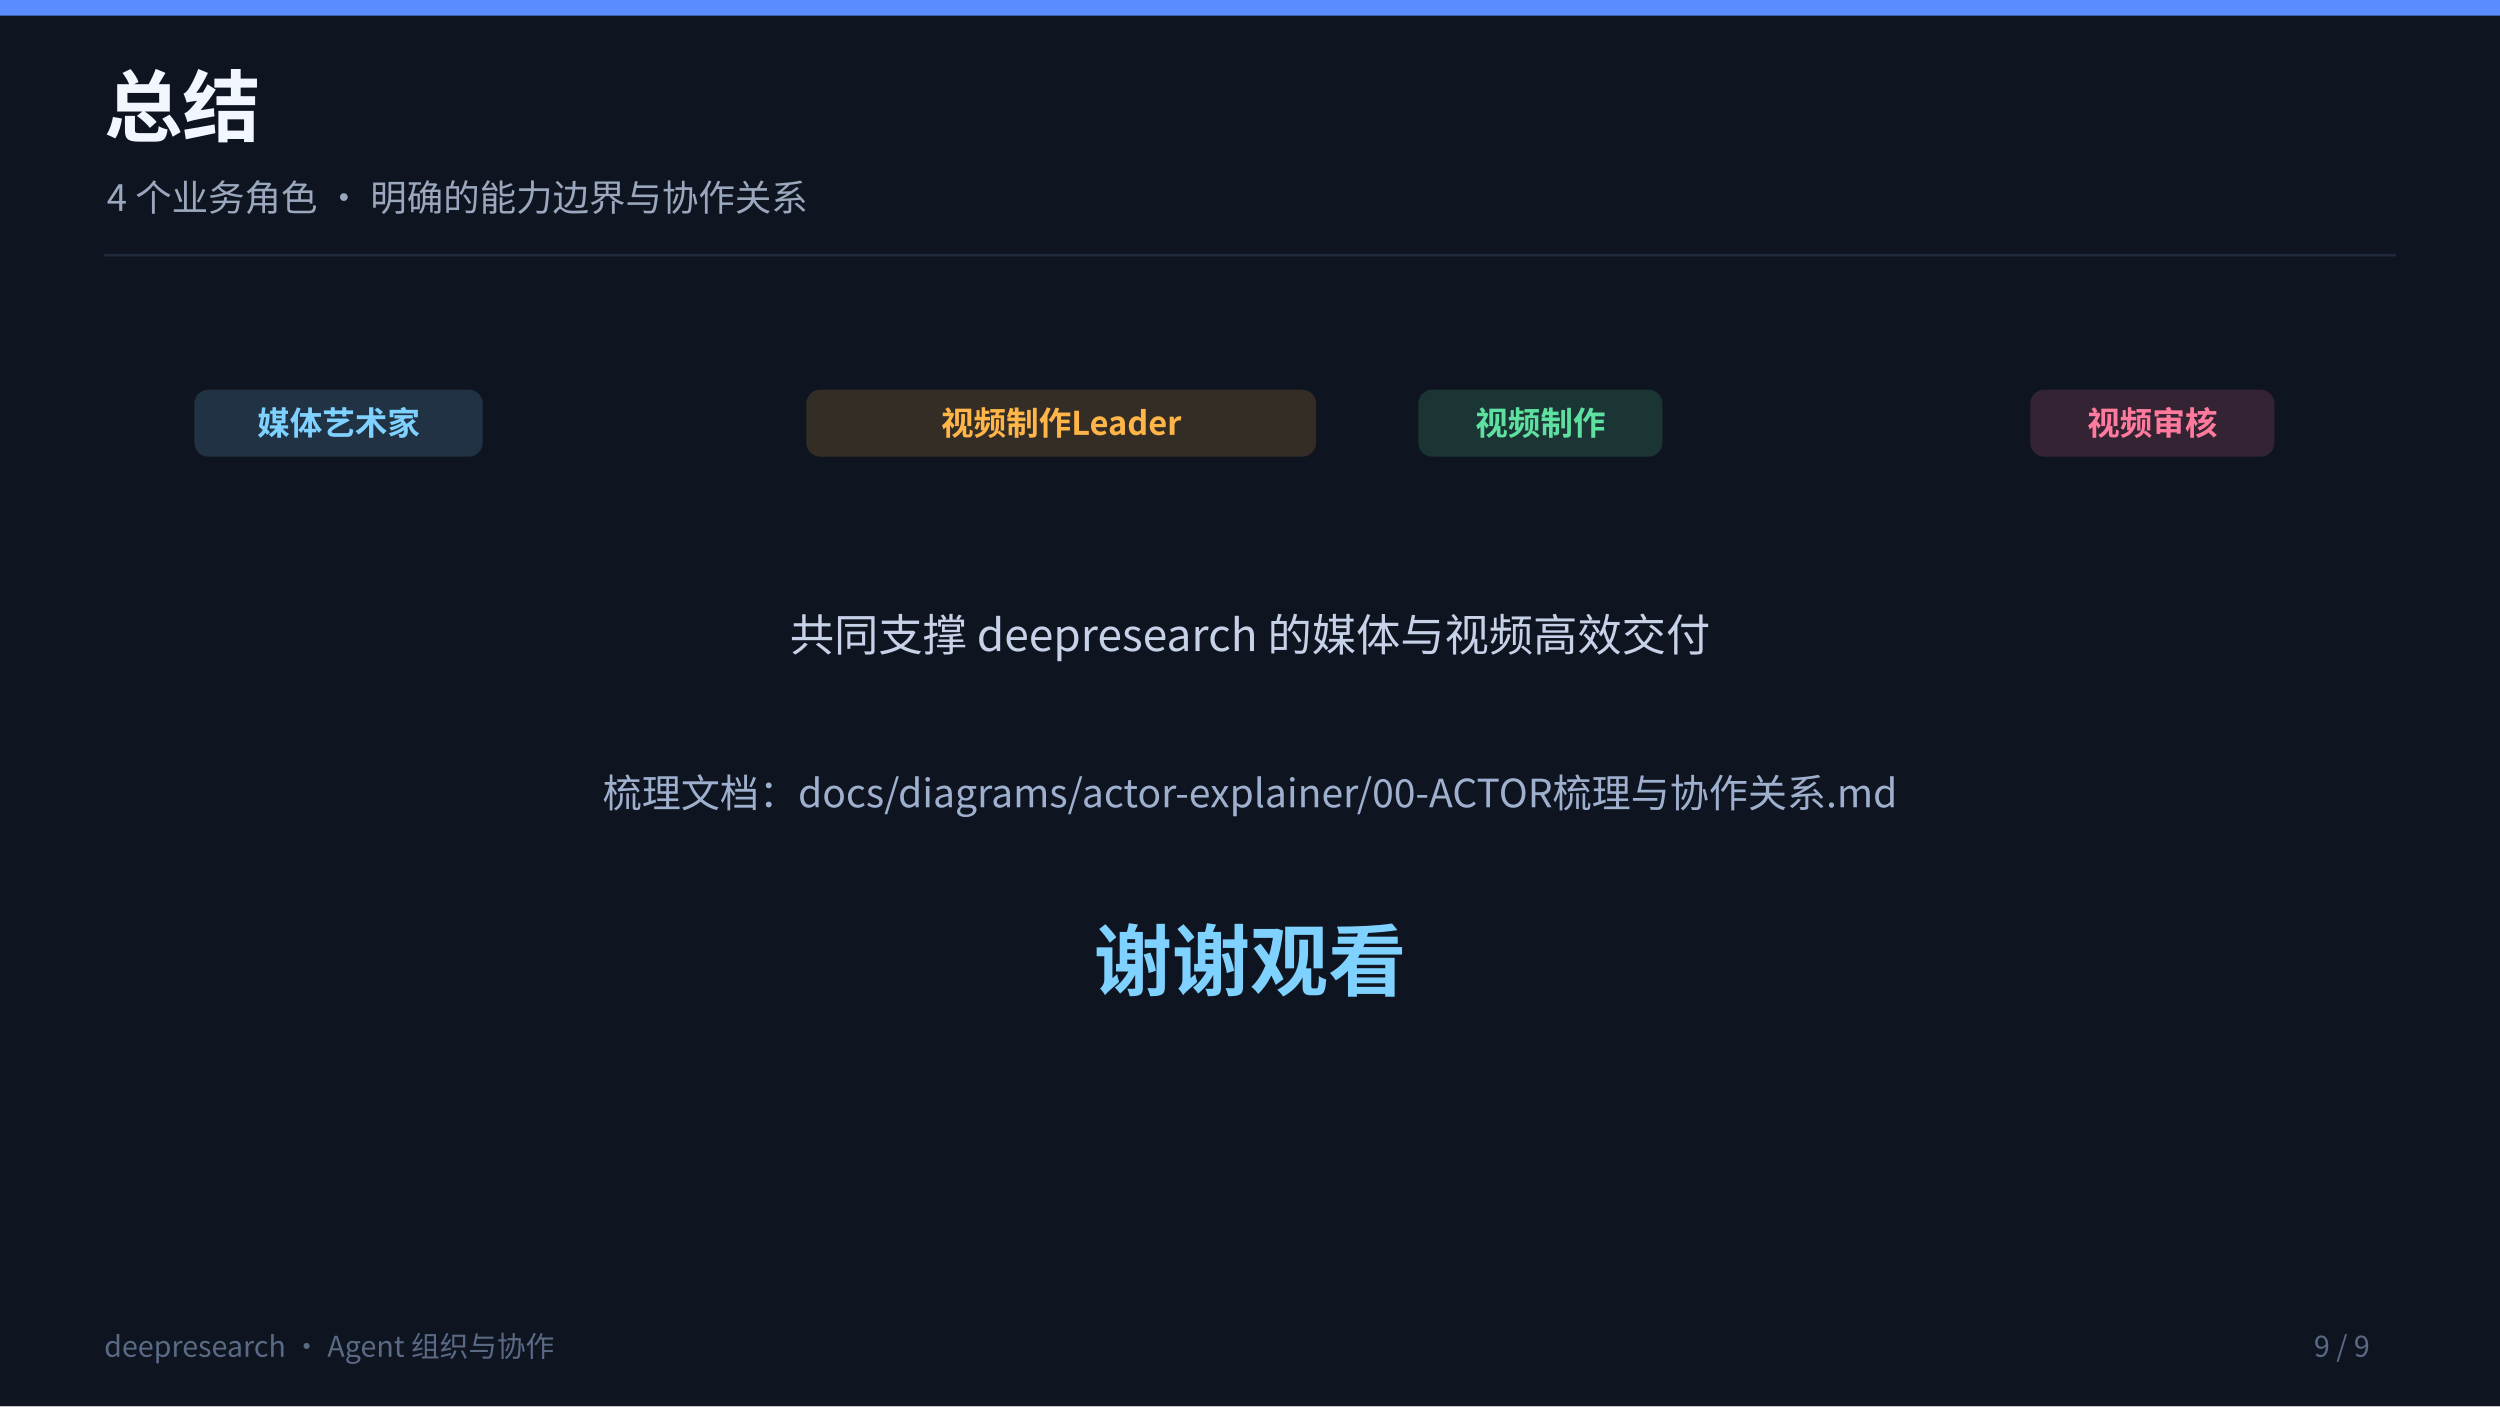
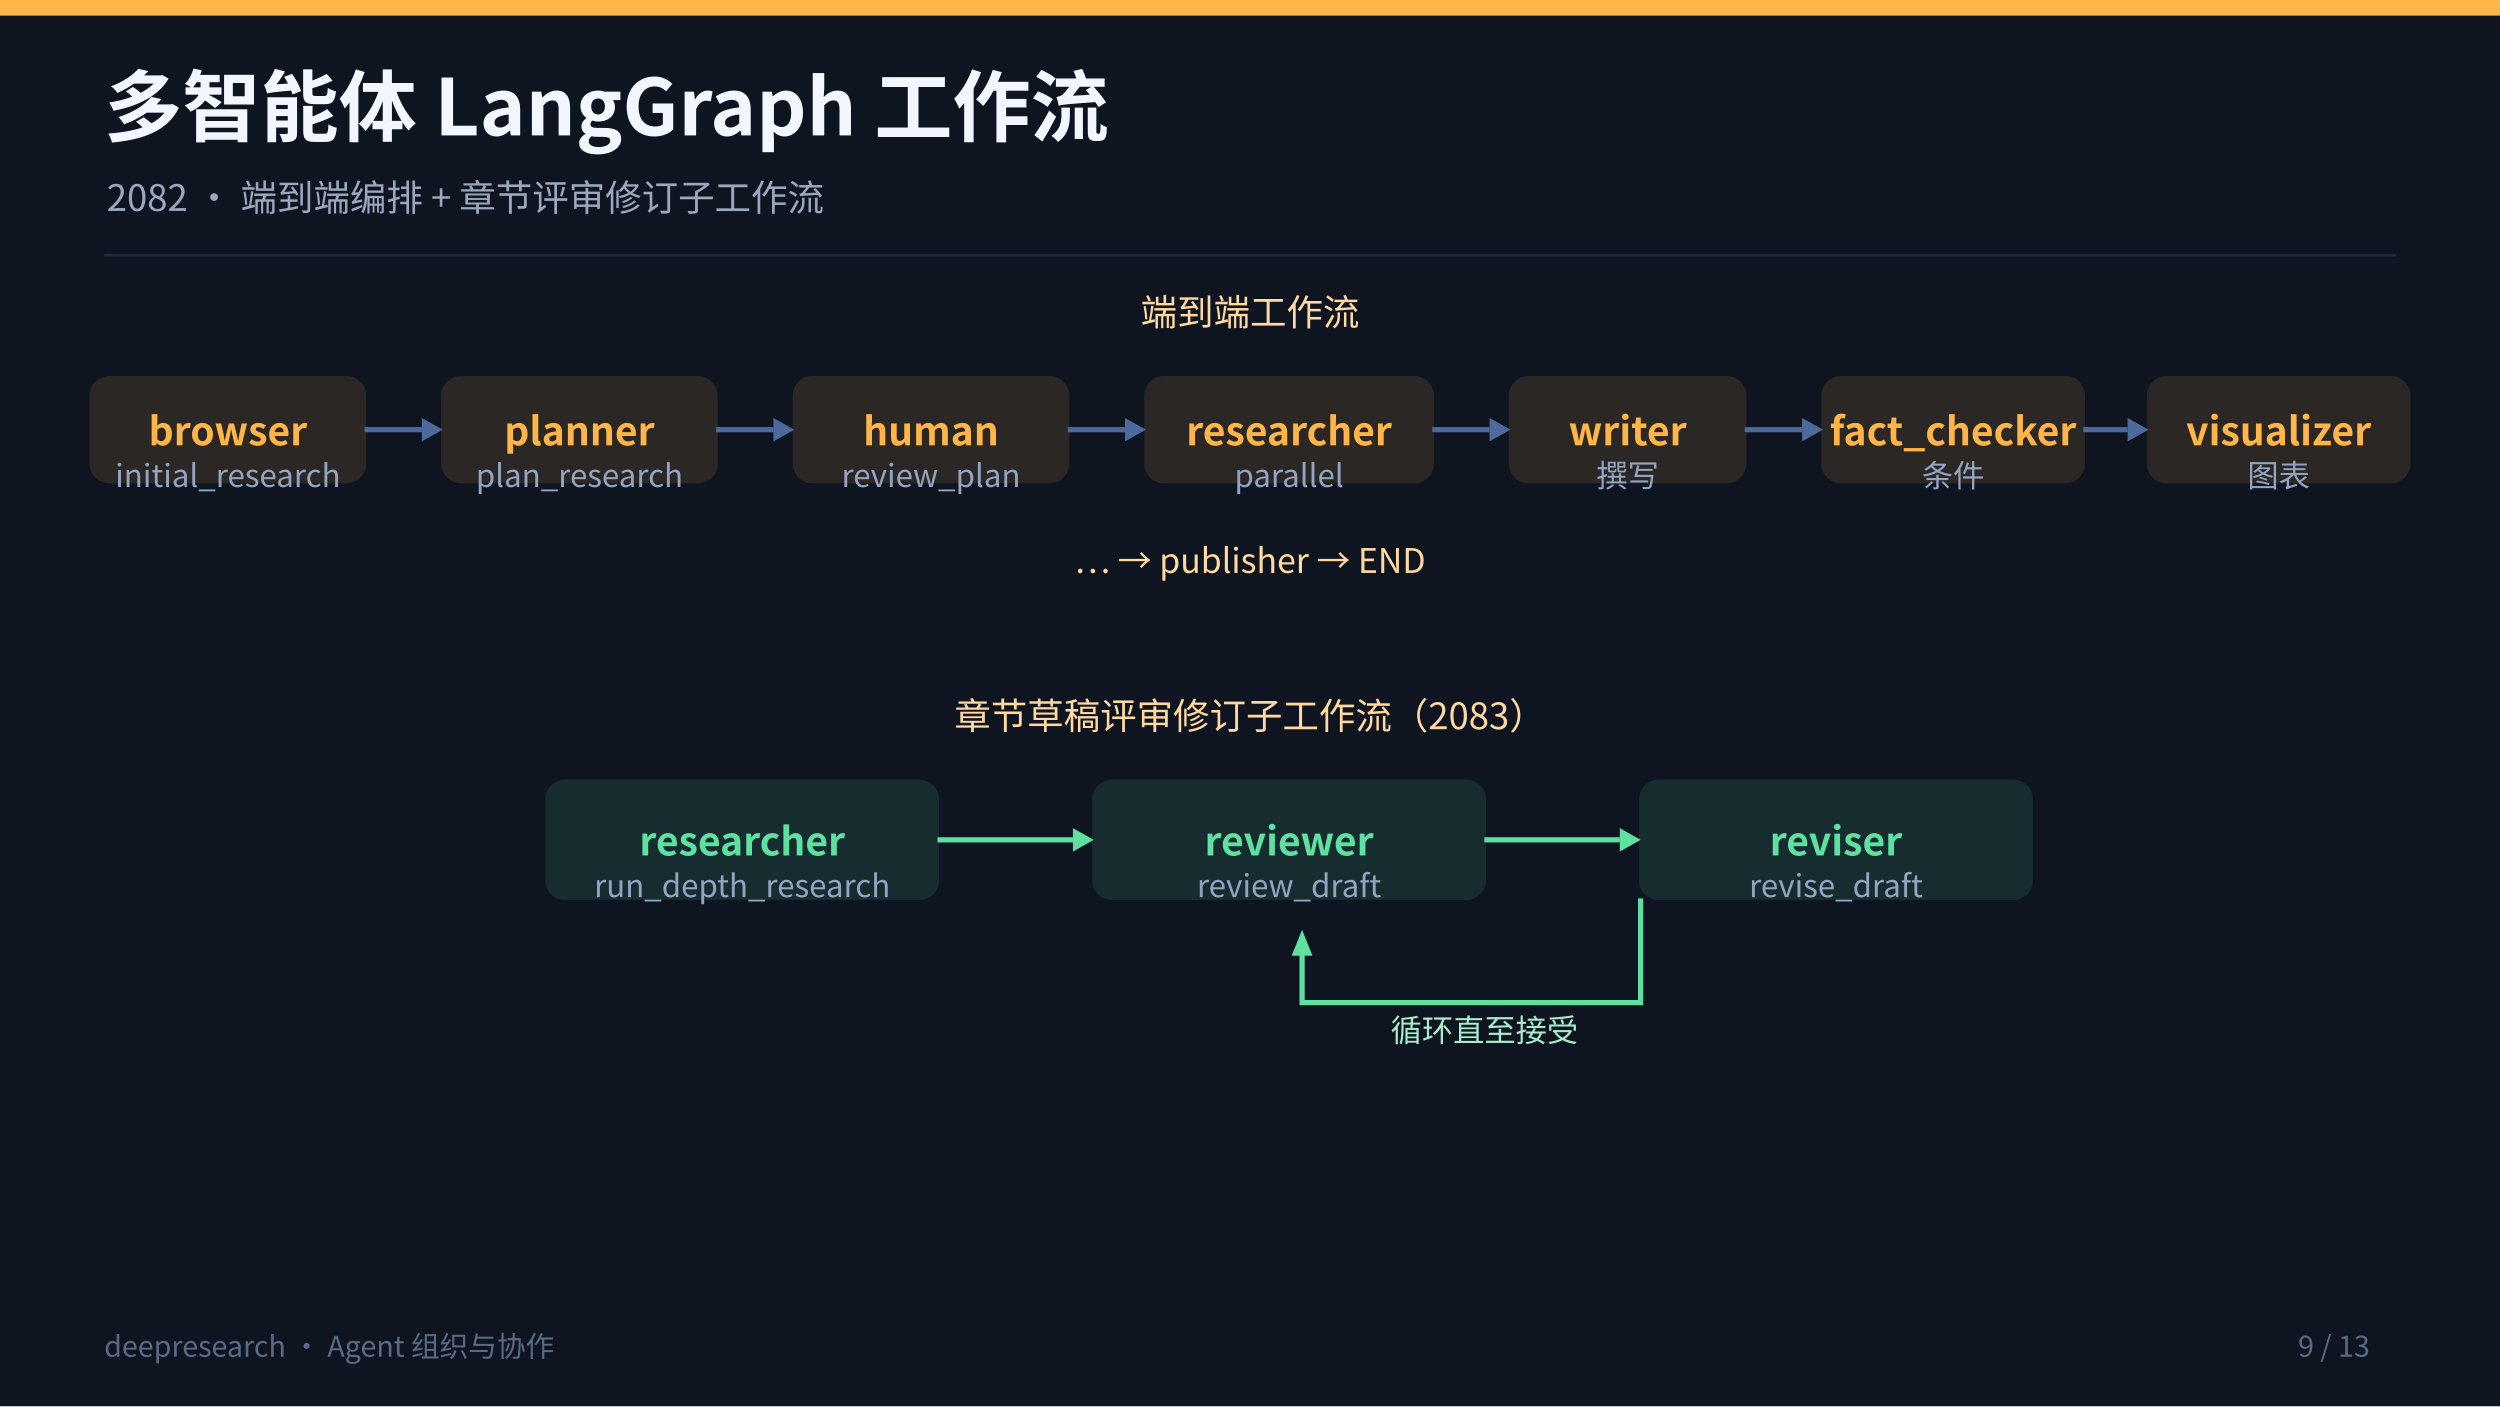
<svg xmlns="http://www.w3.org/2000/svg" width="1920" height="1080" viewBox="0 0 1920 1080">
  <rect x="0" y="0" width="1920" height="1080" fill="#0e1420" />
-   <rect x="0" y="0" width="1920" height="12" fill="#5b8cff" />
-   <text x="80" y="104" font-family="'Microsoft YaHei','PingFang SC','Noto Sans CJK SC',sans-serif" font-size="60" font-weight="bold" fill="#f2f6ff">总结</text>
-   <text x="82" y="162" font-family="'Microsoft YaHei','PingFang SC','Noto Sans CJK SC',sans-serif" font-size="28" fill="#9aa7bd">4 个业务角色 · 明确的能力边界与协作关系</text>
+   <rect x="0" y="0" width="1920" height="12" fill="#ffb547" />
+   <text x="80" y="104" font-family="'Microsoft YaHei','PingFang SC','Noto Sans CJK SC',sans-serif" font-size="60" font-weight="bold" fill="#f2f6ff">多智能体 LangGraph 工作流</text>
+   <text x="82" y="162" font-family="'Microsoft YaHei','PingFang SC','Noto Sans CJK SC',sans-serif" font-size="28" fill="#9aa7bd">2082 · 端到端编排 + 章节评审修订子工作流</text>
  <line x1="80" y1="196" x2="1840" y2="196" stroke="#1f2a3d" stroke-width="2" />
  <text x="80" y="1042" font-family="'Microsoft YaHei','PingFang SC','Noto Sans CJK SC',sans-serif" font-size="22" fill="#5a6a85">deepresearch · Agent 组织与协作</text>
-   <text x="1820" y="1042" font-family="'Microsoft YaHei','PingFang SC','Noto Sans CJK SC',sans-serif" font-size="22" fill="#5a6a85" text-anchor="end">9 / 9</text>
-   <rect x="150" y="300" width="220" height="50" rx="10" fill="#7fd1ff" opacity="0.16" stroke="#7fd1ff" stroke-width="1.5" />
-   <text x="260" y="334" font-family="'Microsoft YaHei','PingFang SC','Noto Sans CJK SC',sans-serif" font-size="25" font-weight="bold" fill="#7fd1ff" text-anchor="middle">媒体艺术家</text>
-   <rect x="620" y="300" width="390" height="50" rx="10" fill="#ffb547" opacity="0.16" stroke="#ffb547" stroke-width="1.5" />
-   <text x="815" y="334" font-family="'Microsoft YaHei','PingFang SC','Noto Sans CJK SC',sans-serif" font-size="25" font-weight="bold" fill="#ffb547" text-anchor="middle">视频制作Leader</text>
-   <rect x="1090" y="300" width="186" height="50" rx="10" fill="#5ee0a0" opacity="0.16" stroke="#5ee0a0" stroke-width="1.5" />
-   <text x="1183" y="334" font-family="'Microsoft YaHei','PingFang SC','Noto Sans CJK SC',sans-serif" font-size="25" font-weight="bold" fill="#5ee0a0" text-anchor="middle">视频制作</text>
-   <rect x="1560" y="300" width="186" height="50" rx="10" fill="#ff7a9c" opacity="0.16" stroke="#ff7a9c" stroke-width="1.5" />
-   <text x="1653" y="334" font-family="'Microsoft YaHei','PingFang SC','Noto Sans CJK SC',sans-serif" font-size="25" font-weight="bold" fill="#ff7a9c" text-anchor="middle">视频审核</text>
-   <text x="960" y="500" font-family="'Microsoft YaHei','PingFang SC','Noto Sans CJK SC',sans-serif" font-size="34" fill="#c7d2e8" text-anchor="middle">共同支撑 deepresearch 的媒体与视频高效交付</text>
-   <text x="960" y="620" font-family="'Microsoft YaHei','PingFang SC','Noto Sans CJK SC',sans-serif" font-size="30" fill="#9fb0cf" text-anchor="middle">梳理文档：docs/diagrams/actor-explainer/00-ACTOR梳理与协作关系.md</text>
-   <text x="960" y="760" font-family="'Microsoft YaHei','PingFang SC','Noto Sans CJK SC',sans-serif" font-size="60" font-weight="bold" fill="#7fd1ff" text-anchor="middle">谢谢观看</text>
+   <text x="1820" y="1042" font-family="'Microsoft YaHei','PingFang SC','Noto Sans CJK SC',sans-serif" font-size="22" fill="#5a6a85" text-anchor="end">9 / 13</text>
+   <text x="960" y="250" font-family="'Microsoft YaHei','PingFang SC','Noto Sans CJK SC',sans-serif" font-size="28" fill="#ffd9a0" text-anchor="middle">端到端工作流</text>
+   <rect x="70" y="290" width="210" height="80" rx="14" fill="#ffb547" opacity="0.12" stroke="#ffb547" stroke-width="2.5" />
+   <text x="175" y="342" font-family="'Microsoft YaHei','PingFang SC','Noto Sans CJK SC',sans-serif" font-size="30" font-weight="bold" fill="#ffb547" text-anchor="middle">browser</text>
+   <text x="175" y="374" font-family="'Microsoft YaHei','PingFang SC','Noto Sans CJK SC',sans-serif" font-size="24" fill="#93a4c2" text-anchor="middle">initial_research</text>
+   <line x1="280" y1="330" x2="324" y2="330" stroke="#4e6a9c" stroke-width="4" />
+   <polygon points="340,330 324,339 324,321" fill="#4e6a9c" />
+   <rect x="340" y="290" width="210" height="80" rx="14" fill="#ffb547" opacity="0.12" stroke="#ffb547" stroke-width="2.5" />
+   <text x="445" y="342" font-family="'Microsoft YaHei','PingFang SC','Noto Sans CJK SC',sans-serif" font-size="30" font-weight="bold" fill="#ffb547" text-anchor="middle">planner</text>
+   <text x="445" y="374" font-family="'Microsoft YaHei','PingFang SC','Noto Sans CJK SC',sans-serif" font-size="24" fill="#93a4c2" text-anchor="middle">plan_research</text>
+   <line x1="550" y1="330" x2="594" y2="330" stroke="#4e6a9c" stroke-width="4" />
+   <polygon points="610,330 594,339 594,321" fill="#4e6a9c" />
+   <rect x="610" y="290" width="210" height="80" rx="14" fill="#ffb547" opacity="0.12" stroke="#ffb547" stroke-width="2.5" />
+   <text x="715" y="342" font-family="'Microsoft YaHei','PingFang SC','Noto Sans CJK SC',sans-serif" font-size="30" font-weight="bold" fill="#ffb547" text-anchor="middle">human</text>
+   <text x="715" y="374" font-family="'Microsoft YaHei','PingFang SC','Noto Sans CJK SC',sans-serif" font-size="24" fill="#93a4c2" text-anchor="middle">review_plan</text>
+   <line x1="820" y1="330" x2="864" y2="330" stroke="#4e6a9c" stroke-width="4" />
+   <polygon points="880,330 864,339 864,321" fill="#4e6a9c" />
+   <rect x="880" y="290" width="220" height="80" rx="14" fill="#ffb547" opacity="0.12" stroke="#ffb547" stroke-width="2.5" />
+   <text x="990" y="342" font-family="'Microsoft YaHei','PingFang SC','Noto Sans CJK SC',sans-serif" font-size="30" font-weight="bold" fill="#ffb547" text-anchor="middle">researcher</text>
+   <text x="990" y="374" font-family="'Microsoft YaHei','PingFang SC','Noto Sans CJK SC',sans-serif" font-size="24" fill="#93a4c2" text-anchor="middle">parallel</text>
+   <line x1="1100" y1="330" x2="1144" y2="330" stroke="#4e6a9c" stroke-width="4" />
+   <polygon points="1160,330 1144,339 1144,321" fill="#4e6a9c" />
+   <rect x="1160" y="290" width="180" height="80" rx="14" fill="#ffb547" opacity="0.12" stroke="#ffb547" stroke-width="2.5" />
+   <text x="1250" y="342" font-family="'Microsoft YaHei','PingFang SC','Noto Sans CJK SC',sans-serif" font-size="30" font-weight="bold" fill="#ffb547" text-anchor="middle">writer</text>
+   <text x="1250" y="374" font-family="'Microsoft YaHei','PingFang SC','Noto Sans CJK SC',sans-serif" font-size="24" fill="#93a4c2" text-anchor="middle">撰写</text>
+   <line x1="1340" y1="330" x2="1384" y2="330" stroke="#4e6a9c" stroke-width="4" />
+   <polygon points="1400,330 1384,339 1384,321" fill="#4e6a9c" />
+   <rect x="1400" y="290" width="200" height="80" rx="14" fill="#ffb547" opacity="0.12" stroke="#ffb547" stroke-width="2.5" />
+   <text x="1500" y="342" font-family="'Microsoft YaHei','PingFang SC','Noto Sans CJK SC',sans-serif" font-size="30" font-weight="bold" fill="#ffb547" text-anchor="middle">fact_checker</text>
+   <text x="1500" y="374" font-family="'Microsoft YaHei','PingFang SC','Noto Sans CJK SC',sans-serif" font-size="24" fill="#93a4c2" text-anchor="middle">条件</text>
+   <line x1="1600" y1="330" x2="1634" y2="330" stroke="#4e6a9c" stroke-width="4" />
+   <polygon points="1650,330 1634,339 1634,321" fill="#4e6a9c" />
+   <rect x="1650" y="290" width="200" height="80" rx="14" fill="#ffb547" opacity="0.12" stroke="#ffb547" stroke-width="2.5" />
+   <text x="1750" y="342" font-family="'Microsoft YaHei','PingFang SC','Noto Sans CJK SC',sans-serif" font-size="30" font-weight="bold" fill="#ffb547" text-anchor="middle">visualizer</text>
+   <text x="1750" y="374" font-family="'Microsoft YaHei','PingFang SC','Noto Sans CJK SC',sans-serif" font-size="24" fill="#93a4c2" text-anchor="middle">图表</text>
+   <text x="960" y="440" font-family="'Microsoft YaHei','PingFang SC','Noto Sans CJK SC',sans-serif" font-size="26" fill="#ffd9a0" text-anchor="middle">… → publisher → END</text>
+   <text x="960" y="560" font-family="'Microsoft YaHei','PingFang SC','Noto Sans CJK SC',sans-serif" font-size="28" fill="#ffd9a0" text-anchor="middle">章节草稿评审修订子工作流（2083）</text>
+   <rect x="420" y="600" width="300" height="90" rx="14" fill="#5ee0a0" opacity="0.12" stroke="#5ee0a0" stroke-width="2.5" />
+   <text x="570" y="657" font-family="'Microsoft YaHei','PingFang SC','Noto Sans CJK SC',sans-serif" font-size="30" font-weight="bold" fill="#5ee0a0" text-anchor="middle">researcher</text>
+   <text x="570" y="689" font-family="'Microsoft YaHei','PingFang SC','Noto Sans CJK SC',sans-serif" font-size="24" fill="#93a4c2" text-anchor="middle">run_depth_research</text>
+   <line x1="720" y1="645" x2="824" y2="645" stroke="#5ee0a0" stroke-width="4" />
+   <polygon points="840,645 824,654 824,636" fill="#5ee0a0" />
+   <rect x="840" y="600" width="300" height="90" rx="14" fill="#5ee0a0" opacity="0.12" stroke="#5ee0a0" stroke-width="2.5" />
+   <text x="990" y="657" font-family="'Microsoft YaHei','PingFang SC','Noto Sans CJK SC',sans-serif" font-size="30" font-weight="bold" fill="#5ee0a0" text-anchor="middle">reviewer</text>
+   <text x="990" y="689" font-family="'Microsoft YaHei','PingFang SC','Noto Sans CJK SC',sans-serif" font-size="24" fill="#93a4c2" text-anchor="middle">review_draft</text>
+   <line x1="1140" y1="645" x2="1244" y2="645" stroke="#5ee0a0" stroke-width="4" />
+   <polygon points="1260,645 1244,654 1244,636" fill="#5ee0a0" />
+   <rect x="1260" y="600" width="300" height="90" rx="14" fill="#5ee0a0" opacity="0.12" stroke="#5ee0a0" stroke-width="2.5" />
+   <text x="1410" y="657" font-family="'Microsoft YaHei','PingFang SC','Noto Sans CJK SC',sans-serif" font-size="30" font-weight="bold" fill="#5ee0a0" text-anchor="middle">reviser</text>
+   <text x="1410" y="689" font-family="'Microsoft YaHei','PingFang SC','Noto Sans CJK SC',sans-serif" font-size="24" fill="#93a4c2" text-anchor="middle">revise_draft</text>
+   <path d="M1260 690 L1260 770 L1000 770 L1000 730" fill="none" stroke="#5ee0a0" stroke-width="4" />
+   <polygon points="1000 714 992 734 1008 734" fill="#5ee0a0" />
+   <text x="1140" y="800" font-family="'Microsoft YaHei','PingFang SC','Noto Sans CJK SC',sans-serif" font-size="24" fill="#a8ecc9" text-anchor="middle">循环直至接受</text>
</svg>
